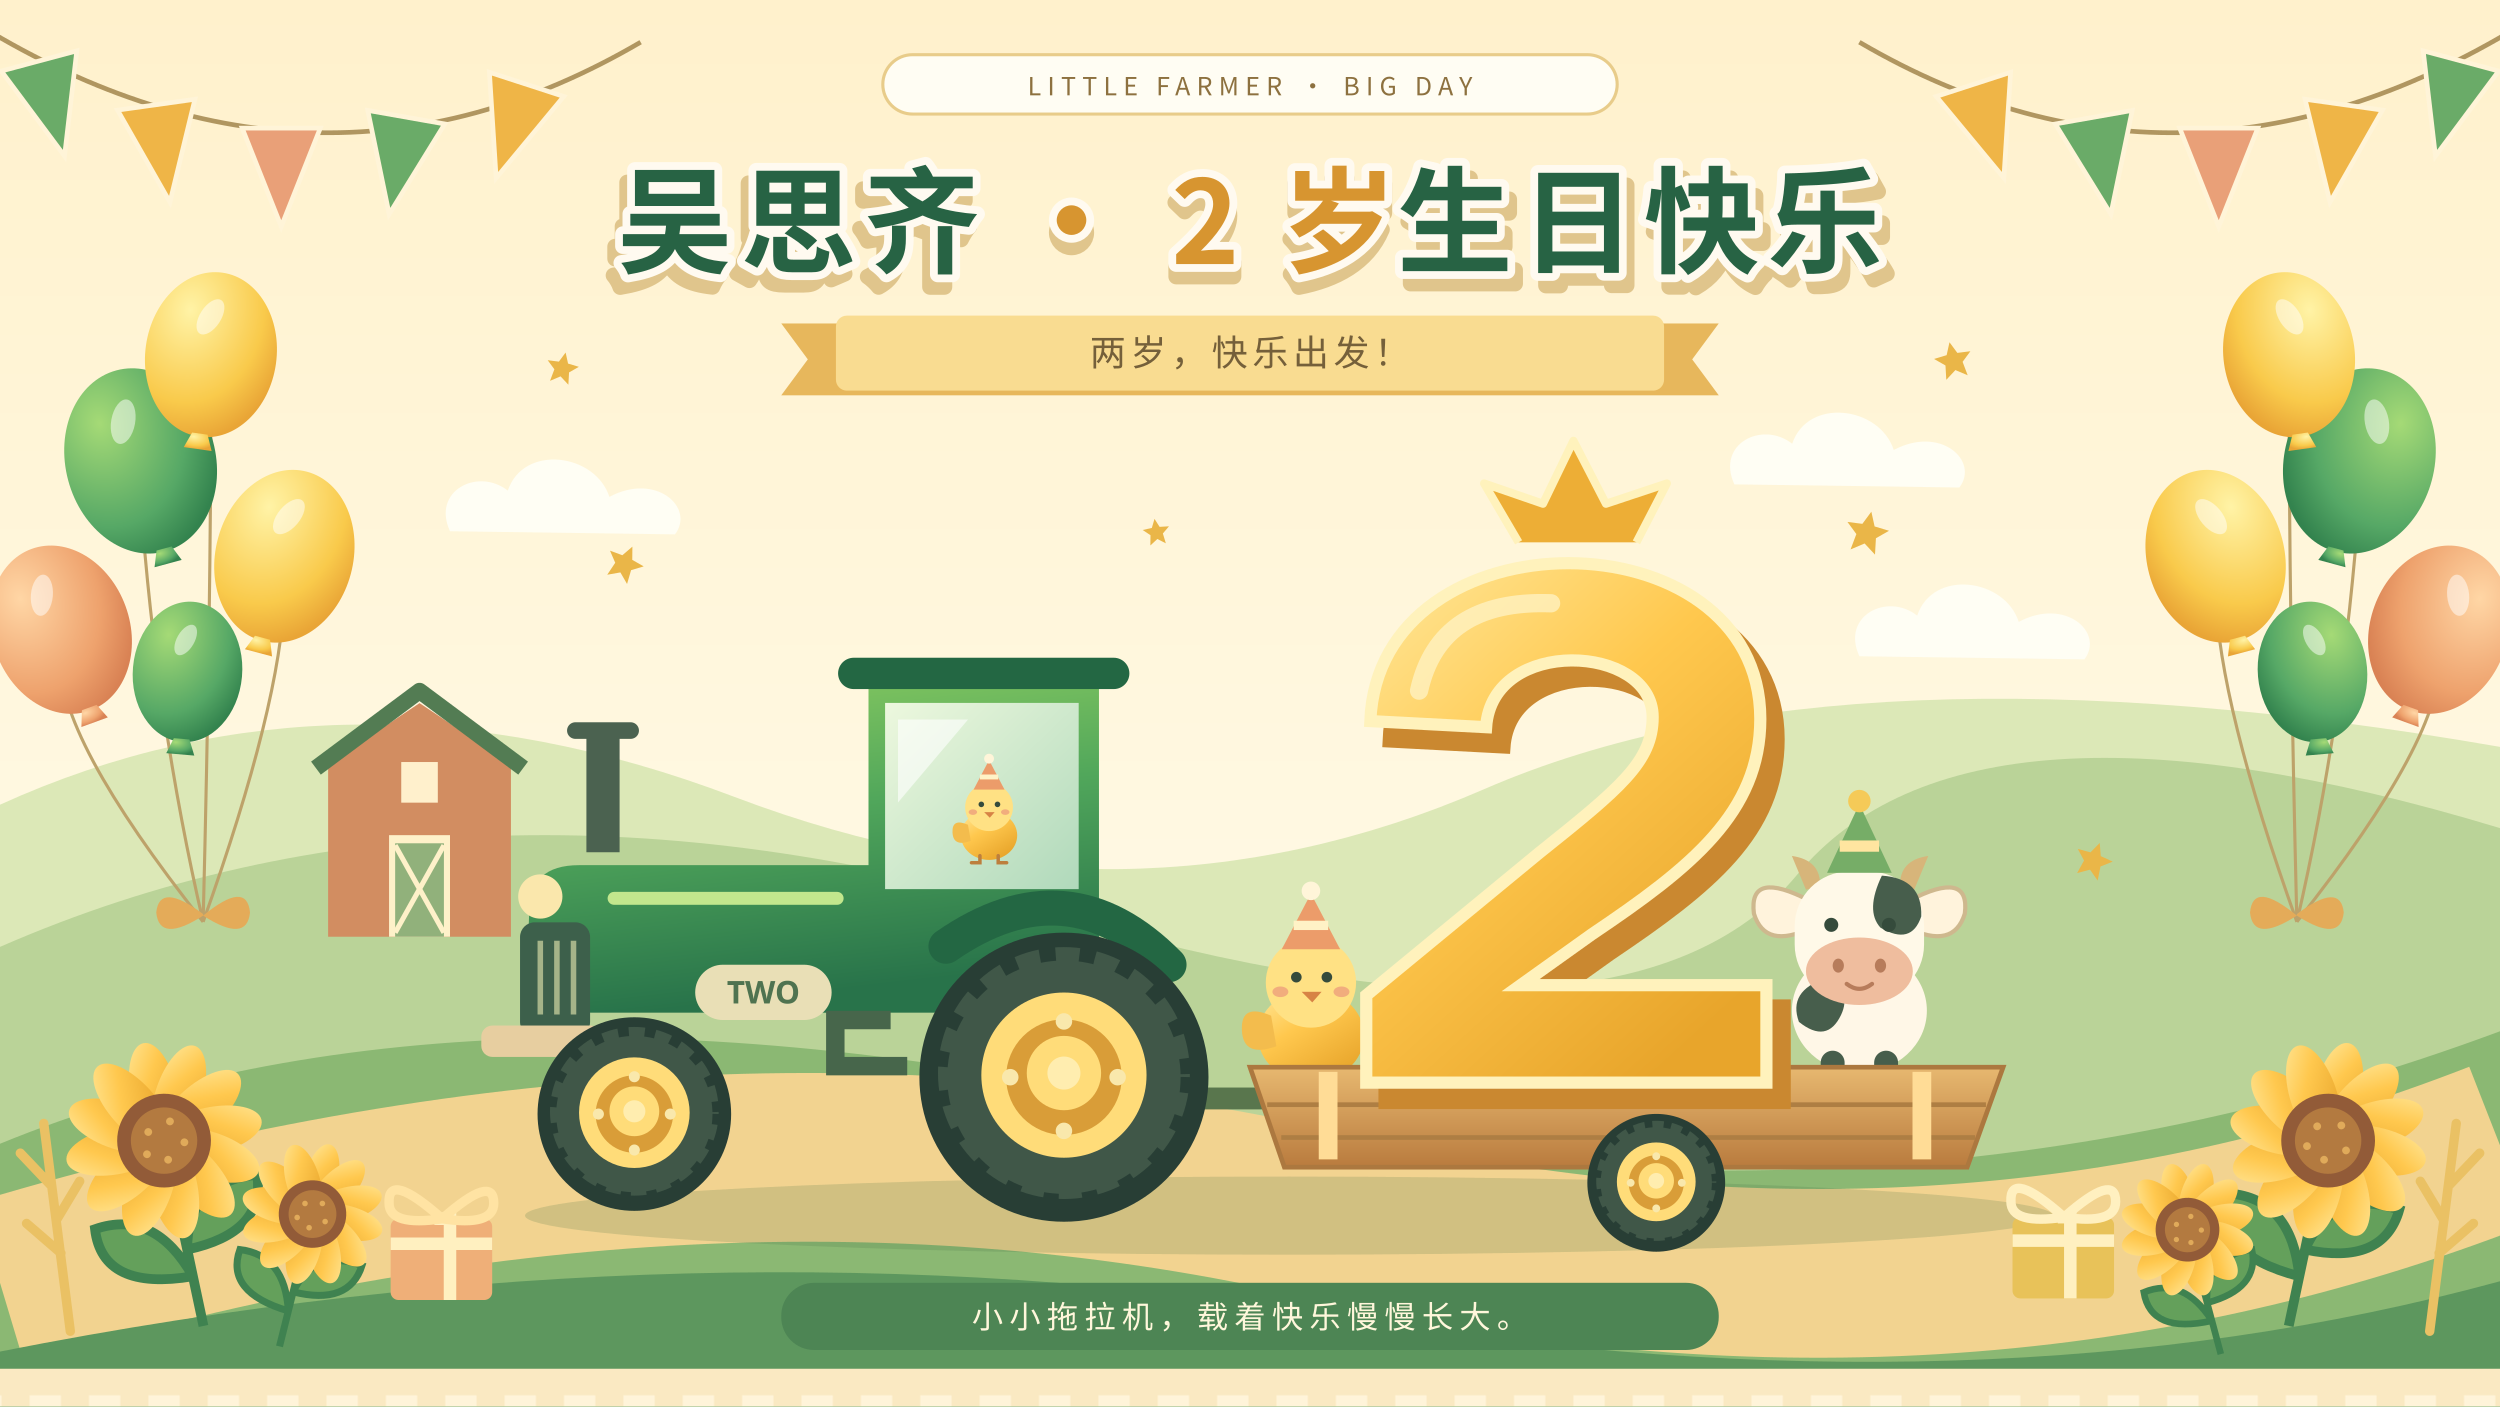
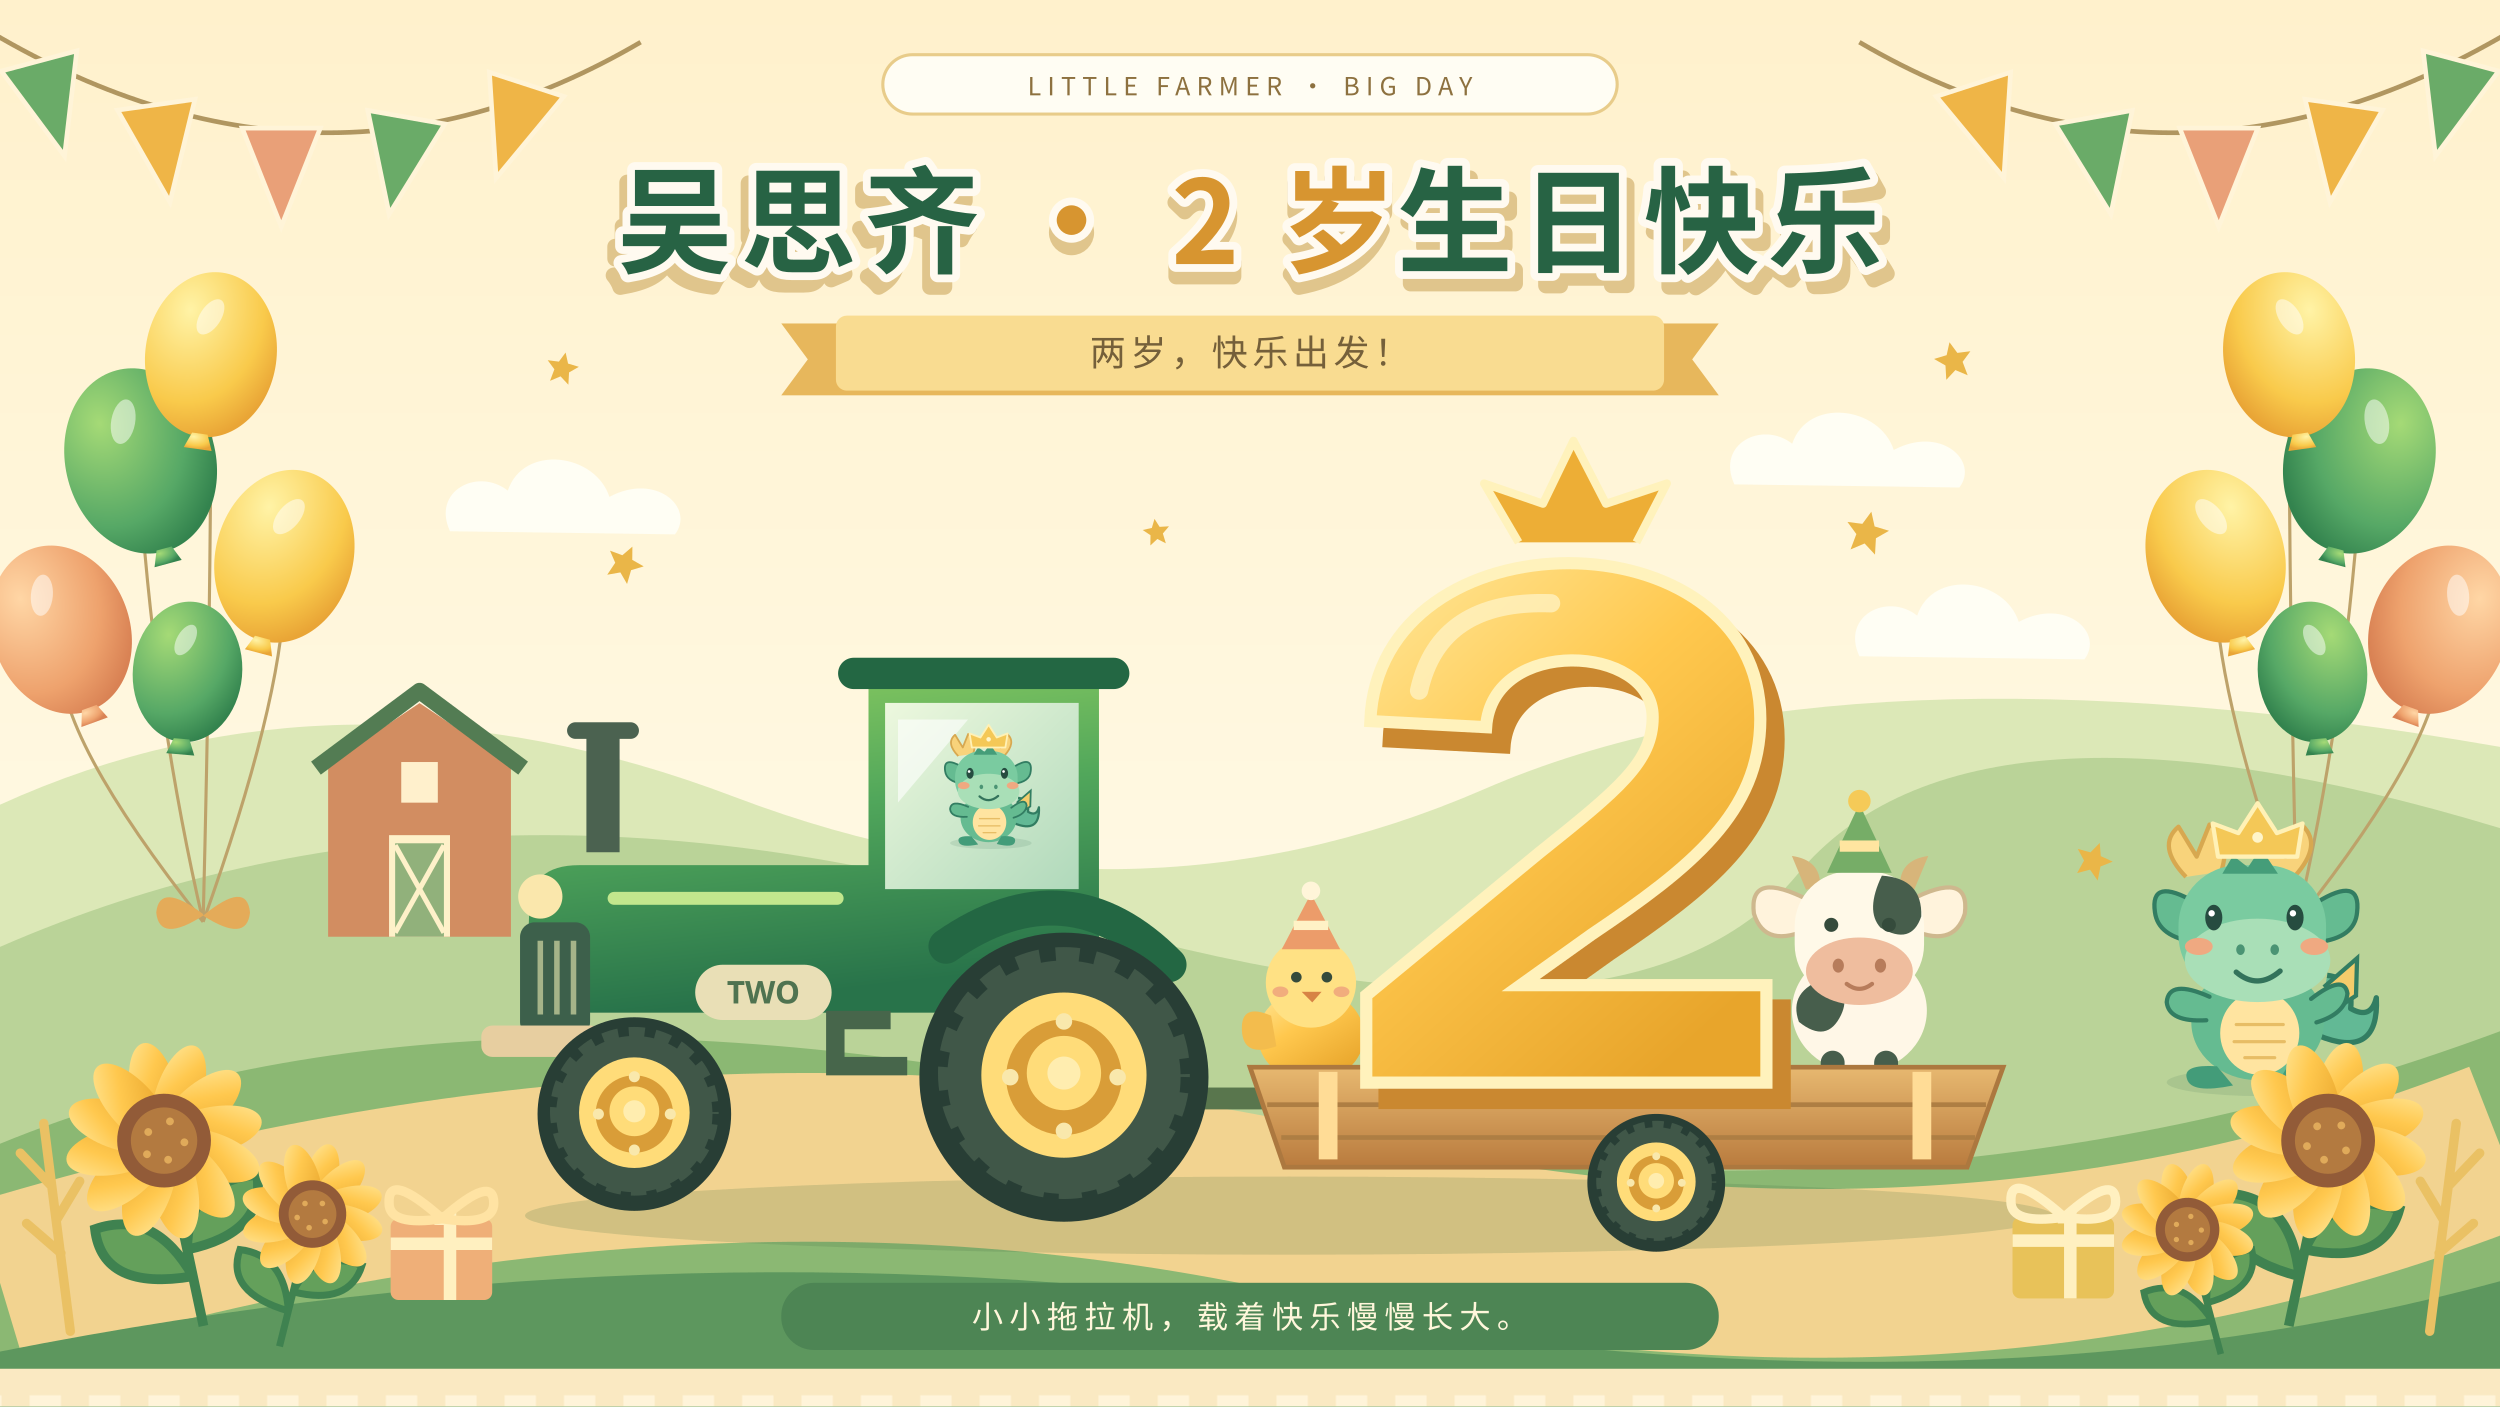
<svg xmlns="http://www.w3.org/2000/svg" id="farm-scene" width="3840" height="2160" viewBox="0 0 1600 900" role="img" aria-label="吴思齐两岁生日背景">
  <defs>
+     <g id="farm-dragon" transform="translate(-150 -170)">
+       <ellipse cx="154" cy="272" rx="90" ry="13" fill="#285c48" opacity=".12" />
+       <path d="M205 228q58 24 55-35-5 21-24 10 3-28-22-31" fill="#62b995" stroke="#327d62" stroke-width="5" stroke-linejoin="round" />
+       <path d="M211 183l31-27-1 35-20 13" fill="#f4cc6b" stroke="#327d62" stroke-width="4" />
+       <ellipse cx="149" cy="216" rx="62" ry="54" fill="#65bb91" />
+       <ellipse cx="151" cy="226" rx="37" ry="39" fill="#ffe4a0" />
+       <path d="M129 218h44m-46 16h47m-37 15h28" stroke="#e7bd65" stroke-width="3" stroke-linecap="round" />
+       <path d="M111 257q-33-2-28 12 4 14 43 6m51-18q35-3 30 13-4 13-40 4" fill="#439c79" />
+       <path d="M104 192q-38-17-40 5 2 19 37 17m98-20q31-24 34-5-2 19-29 27" fill="#65bb91" stroke="#327d62" stroke-width="4" stroke-linecap="round" />
+       <path d="M91 104q-43-25-38 9 3 23 38 28m113-37q42-26 38 9-2 24-37 28" fill="#65bb91" stroke="#327d62" stroke-width="4" />
+       <path d="M82 80Q54 51 75 33l17 28 12-30q21 11 11 44m69 4q26-29 7-47l-16 29-13-28q-20 10-10 43" fill="#f8d37b" stroke="#d7a850" stroke-width="4" stroke-linejoin="round" />
+       <rect x="75" y="69" width="138" height="122" rx="57" fill="#7acba0" />
+       <path d="M116 77l10-17 14 11 12-18 16 24" fill="#459d79" />
+       <ellipse cx="149" cy="158" rx="68" ry="39" fill="#a9dfb7" />
+       <ellipse cx="108" cy="118" rx="8" ry="12" fill="#264c40" />
+       <ellipse cx="184" cy="118" rx="8" ry="12" fill="#264c40" />
+       <circle cx="106" cy="114" r="3" fill="#fff" />
+       <circle cx="182" cy="114" r="3" fill="#fff" />
+       <ellipse cx="94" cy="145" rx="13" ry="8" fill="#efa981" />
+       <ellipse cx="202" cy="145" rx="13" ry="8" fill="#efa981" />
+       <ellipse cx="133" cy="148" rx="4" ry="5" fill="#4b9474" />
+       <ellipse cx="165" cy="148" rx="4" ry="5" fill="#4b9474" />
+       <path d="M129 169q20 17 41-1" fill="none" stroke="#33735b" stroke-width="5" stroke-linecap="round" />
+       <path d="M112 61l-5-31 24 9 18-28 18 28 24-9-5 31Z" fill="#f4c857" stroke="#fff1b6" stroke-width="4" stroke-linejoin="round" />
+       <circle cx="149" cy="43" r="5" fill="#fff5c9" />
+     </g>
    <linearGradient id="farm-sky" x2="0" y2="1">
      <stop stop-color="#fff1cc" />
      <stop offset="1" stop-color="#fffdf0" />
    </linearGradient>
    <linearGradient id="farm-green" x2=".2" y2="1">
      <stop stop-color="#89ca60" />
      <stop offset=".45" stop-color="#51a75b" />
      <stop offset="1" stop-color="#28734a" />
    </linearGradient>
    <linearGradient id="farm-gold" x2=".7" y2="1">
      <stop stop-color="#ffe89b" />
      <stop offset=".45" stop-color="#ffc84e" />
      <stop offset="1" stop-color="#e8a52b" />
    </linearGradient>
    <linearGradient id="farm-glass" x2="1" y2="1">
      <stop stop-color="#edf8de" />
      <stop offset="1" stop-color="#b0d9bb" />
    </linearGradient>
    <linearGradient id="farm-wood" x2="0" y2="1">
      <stop stop-color="#e7b870" />
      <stop offset="1" stop-color="#b97b3e" />
    </linearGradient>
    <linearGradient id="farm-cream" x2="0" y2="1">
      <stop stop-color="#fffef4" />
      <stop offset="1" stop-color="#f4dfad" />
    </linearGradient>
    <radialGradient id="farm-balloon-g" cx=".3" cy=".25" r=".8">
      <stop stop-color="#a5da76" />
      <stop offset=".7" stop-color="#56a866" />
      <stop offset="1" stop-color="#33834e" />
    </radialGradient>
    <radialGradient id="farm-balloon-y" cx=".3" cy=".25" r=".8">
      <stop stop-color="#fff3a6" />
      <stop offset=".7" stop-color="#f9ca4b" />
      <stop offset="1" stop-color="#e9a536" />
    </radialGradient>
    <radialGradient id="farm-balloon-o" cx=".3" cy=".25" r=".8">
      <stop stop-color="#ffd6a5" />
      <stop offset=".7" stop-color="#eea26d" />
      <stop offset="1" stop-color="#d98254" />
    </radialGradient>
    <pattern id="farm-gingham" width="38" height="38" patternUnits="userSpaceOnUse">
      <rect width="38" height="38" fill="#fff4d9" />
      <path d="M0 10h38M10 0v38" stroke="#eac571" stroke-width="18" opacity=".22" />
    </pattern>
    <g id="farm-star">
      <path d="M0-16 5-5 17-4 8 4 10 17 0 10-10 17-8 4-17-4-5-5Z" fill="#eab648" />
    </g>
    <g id="farm-cloud" fill="#fffef4">
      <path d="M0 38C-12 12 18-3 37 12C47-18 93-12 102 16C132 0 157 23 144 40Z" />
    </g>
    <g id="farm-tire">
      <circle r="70" fill="#283e35" />
      <circle cy="-2" r="61" fill="#405748" />
      <circle r="62" fill="none" stroke="#283e35" stroke-width="11" stroke-dasharray="8 12" />
      <circle cy="-1" r="40" fill="#ffdc79" />
      <circle r="28" fill="#d99d38" />
      <circle cy="-2" r="18" fill="#ffdc79" />
      <circle cy="-2" r="8" fill="#ffedaf" />
      <g fill="#f9e8ac">
        <circle cy="-27" r="4" />
        <circle cy="26" r="4" />
        <circle cx="-26" r="4" />
        <circle cx="26" r="4" />
      </g>
    </g>
    <g id="farm-sunflower">
      <path d="M0 0v97m0-26q-47-2-44-34 32-4 44 34m0-14q41 0 43-30-36-4-43 30" fill="#64a05b" stroke="#3f8250" stroke-width="5" />
      <ellipse cy="-24" rx="12" ry="27" fill="url(#farm-gold)" transform="rotate(0)" />
      <ellipse cy="-24" rx="12" ry="27" fill="url(#farm-gold)" transform="rotate(30)" />
      <ellipse cy="-24" rx="12" ry="27" fill="url(#farm-gold)" transform="rotate(60)" />
      <ellipse cy="-24" rx="12" ry="27" fill="url(#farm-gold)" transform="rotate(90)" />
      <ellipse cy="-24" rx="12" ry="27" fill="url(#farm-gold)" transform="rotate(120)" />
      <ellipse cy="-24" rx="12" ry="27" fill="url(#farm-gold)" transform="rotate(150)" />
      <ellipse cy="-24" rx="12" ry="27" fill="url(#farm-gold)" transform="rotate(180)" />
      <ellipse cy="-24" rx="12" ry="27" fill="url(#farm-gold)" transform="rotate(210)" />
      <ellipse cy="-24" rx="12" ry="27" fill="url(#farm-gold)" transform="rotate(240)" />
      <ellipse cy="-24" rx="12" ry="27" fill="url(#farm-gold)" transform="rotate(270)" />
      <ellipse cy="-24" rx="12" ry="27" fill="url(#farm-gold)" transform="rotate(300)" />
      <ellipse cy="-24" rx="12" ry="27" fill="url(#farm-gold)" transform="rotate(330)" />
      <circle r="24" fill="#925b38" />
      <circle r="17" fill="#b37a40" />
      <g fill="#e0aa5a">
        <circle cx="-7" cy="-6" r="2" />
        <circle cx="5" cy="-9" r="2" />
        <circle cx="10" cy="3" r="2" />
        <circle cy="10" r="2" />
        <circle cx="-10" cy="5" r="2" />
      </g>
    </g>
    <g id="farm-chick">
      <ellipse cy="28" rx="40" ry="35" fill="url(#farm-gold)" />
      <circle cy="-12" r="34" fill="#ffe184" />
      <path d="M-22-37 0-79 22-37Z" fill="#ec9c6a" />
      <path d="M-13-55h26" stroke="#fff2c6" stroke-width="7" />
      <circle cy="-81" r="7" fill="#fff5d9" />
      <path d="M-30 13q-23-10-22 11t26 12" fill="#f3bc4d" />
      <circle cx="-11" cy="-16" r="4" fill="#354b3c" />
      <circle cx="12" cy="-16" r="4" fill="#354b3c" />
      <path d="M-7-5h15L1 3Z" fill="#d78345" />
      <ellipse cx="-23" cy="-5" rx="6" ry="4" fill="#f1ad7d" />
      <ellipse cx="23" cy="-5" rx="6" ry="4" fill="#f1ad7d" />
      <path d="M-13 57v10h-12m38-10v10h12" fill="none" stroke="#bd7f3d" stroke-width="5" stroke-linecap="round" />
    </g>
    <g id="farm-cow">
      <ellipse cy="42" rx="48" ry="44" fill="#fff7e7" />
      <path d="M-24 19q-27 9-19 31 20 16 30-5 8-17-11-26Z" fill="#475e4c" />
      <path d="M-35-36q-44-23-40 9 8 26 41 10m69-19q44-23 40 9-8 26-41 10" fill="#fff3dc" stroke="#ceb88e" stroke-width="3" />
      <path d="M-38-44l-10-24q21 3 20 22m67 2 10-24q-21 3-20 22" fill="#d7b57a" />
      <rect x="-46" y="-57" width="92" height="91" rx="39" fill="#fff9e8" />
      <path d="M16-54q29 2 28 29-7 21-29 8-11-12 1-37Z" fill="#475e4c" />
      <circle cx="-20" cy="-19" r="5" fill="#354b3c" />
      <circle cx="21" cy="-19" r="5" fill="#354b3c" />
      <ellipse cy="14" rx="38" ry="24" fill="#efbd9e" />
      <ellipse cx="-15" cy="10" rx="4" ry="5" fill="#b77c5b" />
      <ellipse cx="15" cy="10" rx="4" ry="5" fill="#b77c5b" />
      <path d="M-9 23q9 7 18 0" stroke="#b77c5b" stroke-width="3" fill="none" stroke-linecap="round" />
      <path d="M-23-56 0-105 23-56Z" fill="#76ad67" />
      <path d="M-14-75h28" stroke="#ffe5a0" stroke-width="8" />
      <circle cy="-107" r="8" fill="#f5ca58" />
      <path d="M-19 79v12m38-12v12" stroke="#475e4c" stroke-width="17" stroke-linecap="round" />
    </g>
  </defs>
  <path d="M0 0H1600V900H0Z" fill="url(#farm-sky)" />
  <path d="M-20 12Q200 150 410 27M1190 27Q1400 150 1620 12" fill="none" stroke="#b09660" stroke-width="3" />
  <path d="M-25 0h50L0 63Z" fill="#6aab68" stroke="#fff4d8" stroke-width="3" transform="translate(25 39) rotate(-15)" />
  <path d="M-25 0h50L0 63Z" fill="#6aab68" stroke="#fff4d8" stroke-width="3" transform="translate(1575 39) rotate(15)" />
  <path d="M-25 0h50L0 63Z" fill="#efb547" stroke="#fff4d8" stroke-width="3" transform="translate(100 67) rotate(-8)" />
  <path d="M-25 0h50L0 63Z" fill="#efb547" stroke="#fff4d8" stroke-width="3" transform="translate(1500 67) rotate(8)" />
  <path d="M-25 0h50L0 63Z" fill="#e9a078" stroke="#fff4d8" stroke-width="3" transform="translate(180 82) rotate(0)" />
  <path d="M-25 0h50L0 63Z" fill="#e9a078" stroke="#fff4d8" stroke-width="3" transform="translate(1420 82) rotate(0)" />
  <path d="M-25 0h50L0 63Z" fill="#6aab68" stroke="#fff4d8" stroke-width="3" transform="translate(260 75) rotate(10)" />
  <path d="M-25 0h50L0 63Z" fill="#6aab68" stroke="#fff4d8" stroke-width="3" transform="translate(1340 75) rotate(-10)" />
  <path d="M-25 0h50L0 63Z" fill="#efb547" stroke="#fff4d8" stroke-width="3" transform="translate(337 54) rotate(18)" />
  <path d="M-25 0h50L0 63Z" fill="#efb547" stroke="#fff4d8" stroke-width="3" transform="translate(1263 54) rotate(-18)" />
  <g class="cloud">
    <use href="#farm-cloud" x="288" y="302" />
    <use href="#farm-cloud" x="1190" y="382" />
  </g>
  <g class="cloud two">
    <use href="#farm-cloud" x="1110" y="272" />
  </g>
  <path d="M0 515Q220 415 470 510T950 505T1600 478V900H0Z" fill="#dce8b7" />
  <path d="M0 606Q300 475 670 584T1150 560T1600 530V900H0Z" fill="#bad398" />
  <path d="M0 732Q300 609 750 709T1600 660V900H0Z" fill="#8bb873" />
  <path d="M0 821Q450 686 850 778T1600 733" stroke="#f2d390" stroke-width="108" fill="none" />
  <path d="M0 865Q450 776 860 843T1600 820V900H0Z" fill="#5d975e" />
  <path d="M0 876H1600V900H0Z" fill="url(#farm-gingham)" />
  <g transform="translate(130 230) scale(1 1)">
    <g class="party-balloons">
      <g stroke="#bda26a" stroke-width="2" fill="none">
        <path d="M0 360Q-30 230-40 90M0 360Q50 220 52 150M0 360Q-95 240-91 190M0 360Q5 160 5 15" />
      </g>
      <g transform="translate(-40 65) rotate(-15)">
        <ellipse rx="48" ry="60" fill="url(#farm-balloon-g)" />
        <path d="M-5 58l-4 10h18l-4-10" fill="url(#farm-balloon-g)" />
        <ellipse cx="-15.36" cy="-22.8" rx="7.68" ry="14.4" fill="#fff" opacity=".5" transform="rotate(25)" />
      </g>
      <g transform="translate(52 126) rotate(15)">
        <ellipse rx="44" ry="56" fill="url(#farm-balloon-y)" />
        <path d="M-5 54l-4 10h18l-4-10" fill="url(#farm-balloon-y)" />
        <ellipse cx="-14.08" cy="-21.28" rx="7.04" ry="13.44" fill="#fff" opacity=".5" transform="rotate(25)" />
      </g>
      <g transform="translate(-91 173) rotate(-20)">
        <ellipse rx="44" ry="55" fill="url(#farm-balloon-o)" />
        <path d="M-5 53l-4 10h18l-4-10" fill="url(#farm-balloon-o)" />
        <ellipse cx="-14.08" cy="-20.9" rx="7.04" ry="13.2" fill="#fff" opacity=".5" transform="rotate(25)" />
      </g>
      <g transform="translate(5 -3) rotate(8)">
        <ellipse rx="42" ry="53" fill="url(#farm-balloon-y)" />
        <path d="M-5 51l-4 10h18l-4-10" fill="url(#farm-balloon-y)" />
        <ellipse cx="-13.44" cy="-20.14" rx="6.72" ry="12.72" fill="#fff" opacity=".5" transform="rotate(25)" />
      </g>
      <g transform="translate(-10 200) rotate(5)">
        <ellipse rx="35" ry="45" fill="url(#farm-balloon-g)" />
        <path d="M-5 43l-4 10h18l-4-10" fill="url(#farm-balloon-g)" />
        <ellipse cx="-11.2" cy="-17.1" rx="5.6" ry="10.8" fill="#fff" opacity=".5" transform="rotate(25)" />
      </g>
      <path d="M0 355q-28-21-30-1 2 20 30 2 28-23 30-2-2 20-30 2" fill="#e4ab59" />
    </g>
  </g>
  <g transform="translate(1470 230) scale(-1 1)">
    <g class="party-balloons">
      <g stroke="#bda26a" stroke-width="2" fill="none">
        <path d="M0 360Q-30 230-40 90M0 360Q50 220 52 150M0 360Q-95 240-91 190M0 360Q5 160 5 15" />
      </g>
      <g transform="translate(-40 65) rotate(-15)">
        <ellipse rx="48" ry="60" fill="url(#farm-balloon-g)" />
        <path d="M-5 58l-4 10h18l-4-10" fill="url(#farm-balloon-g)" />
        <ellipse cx="-15.36" cy="-22.8" rx="7.68" ry="14.4" fill="#fff" opacity=".5" transform="rotate(25)" />
      </g>
      <g transform="translate(52 126) rotate(15)">
        <ellipse rx="44" ry="56" fill="url(#farm-balloon-y)" />
        <path d="M-5 54l-4 10h18l-4-10" fill="url(#farm-balloon-y)" />
        <ellipse cx="-14.08" cy="-21.28" rx="7.04" ry="13.44" fill="#fff" opacity=".5" transform="rotate(25)" />
      </g>
      <g transform="translate(-91 173) rotate(-20)">
        <ellipse rx="44" ry="55" fill="url(#farm-balloon-o)" />
        <path d="M-5 53l-4 10h18l-4-10" fill="url(#farm-balloon-o)" />
        <ellipse cx="-14.08" cy="-20.9" rx="7.04" ry="13.2" fill="#fff" opacity=".5" transform="rotate(25)" />
      </g>
      <g transform="translate(5 -3) rotate(8)">
        <ellipse rx="42" ry="53" fill="url(#farm-balloon-y)" />
        <path d="M-5 51l-4 10h18l-4-10" fill="url(#farm-balloon-y)" />
        <ellipse cx="-13.44" cy="-20.14" rx="6.72" ry="12.72" fill="#fff" opacity=".5" transform="rotate(25)" />
      </g>
      <g transform="translate(-10 200) rotate(5)">
        <ellipse rx="35" ry="45" fill="url(#farm-balloon-g)" />
        <path d="M-5 43l-4 10h18l-4-10" fill="url(#farm-balloon-g)" />
        <ellipse cx="-11.2" cy="-17.1" rx="5.6" ry="10.8" fill="#fff" opacity=".5" transform="rotate(25)" />
      </g>
      <path d="M0 355q-28-21-30-1 2 20 30 2 28-23 30-2-2 20-30 2" fill="#e4ab59" />
    </g>
  </g>
  <use href="#farm-star" transform="translate(360 235) scale(0.6) rotate(12)" />
  <use href="#farm-star" transform="translate(1250 230) scale(0.7) rotate(-12)" />
  <use href="#farm-star" transform="translate(400 360) scale(0.7) rotate(25)" />
  <use href="#farm-star" transform="translate(1195 340) scale(0.8) rotate(12)" />
  <use href="#farm-star" transform="translate(740 340) scale(0.5) rotate(-8)" />
  <use href="#farm-star" transform="translate(1340 550) scale(0.7) rotate(20)" />
  <g transform="translate(210 450) scale(.65)">
    <path d="M0 60 90 0l90 60v170H0Z" fill="#d28d61" />
    <path d="M-12 64 90-12 192 64" stroke="#537c53" stroke-width="16" fill="none" stroke-linejoin="round" />
    <path d="M60 130h60v100H60Z" fill="#fef1c9" />
    <path d="M66 138h48v92H66Z" fill="#91b17b" />
    <path d="M66 140l48 86m0-86-48 86" stroke="#fef1c9" stroke-width="5" />
    <rect x="72" y="58" width="36" height="40" fill="#fff0cc" />
  </g>
  <g class="party-ride">
    <ellipse cx="825" cy="778" rx="489" ry="25" fill="#497447" opacity=".2" />
    <path d="M735 703h120" stroke="#59764d" stroke-width="14" stroke-linecap="round" />
    <g transform="translate(1190 609) scale(.9)">
      <use href="#farm-cow" />
    </g>
    <g transform="translate(839 639) scale(.85)">
      <use href="#farm-chick" />
    </g>
    <path d="M800 683h482l-23 64H822Z" fill="url(#farm-wood)" stroke="#ac783f" stroke-width="3" />
    <path d="M811 707h460m-451 21h444" stroke="#ae7e43" stroke-width="3" />
    <path d="M850 686v56m380-56v56" stroke="#ffdc96" stroke-width="12" />
    <g transform="translate(1060 757)">
      <g class="party-trailer-wheel">
        <use href="#farm-tire" transform="scale(.63)" />
      </g>
    </g>
    <g transform="translate(-280 -143) scale(1.3)">
      <path d="M890 465C894 361 1082 362 1082 464C1082 510 1048 537 999 570L964 595H1085V643H888V600L973 530C1013 498 1029 485 1029 463C1029 427 950 423 947 468Z" fill="#ca8830" stroke="#ca8830" stroke-width="6" transform="translate(9 10)" />
      <path d="M890 465C894 361 1082 362 1082 464C1082 510 1048 537 999 570L964 595H1085V643H888V600L973 530C1013 498 1029 485 1029 463C1029 427 950 423 947 468Z" fill="url(#farm-gold)" stroke="#fff2bc" stroke-width="6" />
      <path d="M963 377l-17-29 29 10 15-31 16 31 30-10-15 29" fill="#edae36" stroke="#fff2bc" stroke-width="4" stroke-linejoin="round" />
      <path d="M914 450q10-45 65-43" fill="none" stroke="#fff5cb" stroke-width="9" stroke-linecap="round" opacity=".7" />
    </g>
    <g transform="translate(-79 -113) scale(1.18)">
      <g>
        <path d="M354 590q0-25 27-25h157v-98h125v178H352Z" fill="url(#farm-green)" />
        <path d="M547 477h105v101H547Z" fill="url(#farm-glass)" />
        <path d="M554 486l38 0-38 45Z" fill="#fff" opacity=".6" />
        <path d="M598 478v100" stroke="url(#farm-green)" stroke-width="10" />
        <path d="M530 461h141" stroke="#236743" stroke-width="17" stroke-linecap="round" />
        <path d="M385 558v-63h18v63" fill="#4b6250" />
        <path d="M379 492h30" stroke="#4b6250" stroke-width="9" stroke-linecap="round" />
        <rect x="349" y="596" width="38" height="62" rx="8" fill="#3d604b" />
        <path d="M360 606v40m9-40v40m9-40v40" stroke="#a5b489" stroke-width="3" />
        <path d="M400 583h121" stroke="#c2e78d" stroke-width="7" stroke-linecap="round" />
        <rect x="328" y="652" width="65" height="17" rx="6" fill="#e7cea0" />
        <circle cx="360" cy="582" r="12" fill="#fae7ac" />
        <path d="M580 609q66-46 121 10" fill="none" stroke="#236743" stroke-width="19" stroke-linecap="round" />
        <rect x="444" y="619" width="74" height="30" rx="15" fill="#e9dfb6" />
        <text x="481" y="640" text-anchor="middle" fill="#4f7350" font-size="17" font-family="sans-serif" font-weight="700">TWO</text>
        <path d="M550 649h-30v25h39" fill="none" stroke="#47664b" stroke-width="10" />
        <g class="wheel rear">
          <use href="#farm-tire" transform="translate(644 680) scale(1.12)" />
        </g>
        <g class="wheel front">
          <use href="#farm-tire" transform="translate(411 700) scale(.75)" />
        </g>
      </g>
-     </g>
-     <g transform="translate(633 522) scale(.45)">
-       <use href="#farm-chick" />
+       <g transform="translate(1205 525) scale(.58)">
+         <ellipse cx="154" cy="272" rx="90" ry="13" fill="#285c48" opacity=".12" />
+         <path d="M205 228q58 24 55-35-5 21-24 10 3-28-22-31" fill="#62b995" stroke="#327d62" stroke-width="5" stroke-linejoin="round" />
+         <path d="M211 183l31-27-1 35-20 13" fill="#f4cc6b" stroke="#327d62" stroke-width="4" />
+         <ellipse cx="149" cy="216" rx="62" ry="54" fill="#65bb91" />
+         <ellipse cx="151" cy="226" rx="37" ry="39" fill="#ffe4a0" />
+         <path d="M129 218h44m-46 16h47m-37 15h28" stroke="#e7bd65" stroke-width="3" stroke-linecap="round" />
+         <path d="M111 257q-33-2-28 12 4 14 43 6m51-18q35-3 30 13-4 13-40 4" fill="#439c79" />
+         <path d="M104 192q-38-17-40 5 2 19 37 17m98-20q31-24 34-5-2 19-29 27" fill="#65bb91" stroke="#327d62" stroke-width="4" stroke-linecap="round" />
+         <path d="M91 104q-43-25-38 9 3 23 38 28m113-37q42-26 38 9-2 24-37 28" fill="#65bb91" stroke="#327d62" stroke-width="4" />
+         <path d="M82 80Q54 51 75 33l17 28 12-30q21 11 11 44m69 4q26-29 7-47l-16 29-13-28q-20 10-10 43" fill="#f8d37b" stroke="#d7a850" stroke-width="4" stroke-linejoin="round" />
+         <rect x="75" y="69" width="138" height="122" rx="57" fill="#7acba0" />
+         <path d="M116 77l10-17 14 11 12-18 16 24" fill="#459d79" />
+         <ellipse cx="149" cy="158" rx="68" ry="39" fill="#a9dfb7" />
+         <ellipse cx="108" cy="118" rx="8" ry="12" fill="#264c40" />
+         <ellipse cx="184" cy="118" rx="8" ry="12" fill="#264c40" />
+         <circle cx="106" cy="114" r="3" fill="#fff" />
+         <circle cx="182" cy="114" r="3" fill="#fff" />
+         <ellipse cx="94" cy="145" rx="13" ry="8" fill="#efa981" />
+         <ellipse cx="202" cy="145" rx="13" ry="8" fill="#efa981" />
+         <ellipse cx="133" cy="148" rx="4" ry="5" fill="#4b9474" />
+         <ellipse cx="165" cy="148" rx="4" ry="5" fill="#4b9474" />
+         <path d="M129 169q20 17 41-1" fill="none" stroke="#33735b" stroke-width="5" stroke-linecap="round" />
+         <path d="M112 61l-5-31 24 9 18-28 18 28 24-9-5 31Z" fill="#f4c857" stroke="#fff1b6" stroke-width="4" stroke-linejoin="round" />
+         <circle cx="149" cy="43" r="5" fill="#fff5c9" />
+       </g>
+     </g>
+     <g transform="translate(633 510) scale(.29)">
+       <use href="#farm-dragon" />
    </g>
  </g>
  <g transform="translate(105 730) rotate(-12) scale(1.25)">
    <use href="#farm-sunflower" />
  </g>
  <g transform="translate(200 777) rotate(14) scale(0.9)">
    <use href="#farm-sunflower" />
  </g>
  <g transform="translate(1490 730) rotate(12) scale(1.25)">
    <use href="#farm-sunflower" />
  </g>
  <g transform="translate(1400 787) rotate(-15) scale(0.85)">
    <use href="#farm-sunflower" />
  </g>
  <g stroke="#eac164" stroke-width="6" fill="none" stroke-linecap="round">
    <path d="M45 852l-17-133m11 83-22-19m19-2 15-25m-19 2-19-20M1555 852l17-133m-11 83 22-19m-19-2-15-25m19 2 19-20" />
  </g>
  <g transform="translate(250 780)">
    <rect width="65" height="52" rx="5" fill="#efaf78" />
    <path d="M28 0h10v52M0 16h65" fill="none" stroke="#fff0c0" stroke-width="8" />
    <path d="M33 0q-35-31-34-10 0 15 34 10 33-29 33-10 0 15-33 10" fill="none" stroke="#ffe3a3" stroke-width="6" />
  </g>
  <g transform="translate(1288 779)">
    <rect width="65" height="52" rx="5" fill="#e8c259" />
    <path d="M29 0h8v52M0 15h65" fill="none" stroke="#fff0c0" stroke-width="8" />
    <path d="M33 0q-35-31-34-10 0 15 34 10 33-29 33-10 0 15-33 10" fill="none" stroke="#fff0c0" stroke-width="6" />
  </g>
  <rect x="500" y="821" width="600" height="43" rx="21" fill="#4d8554" />
  <text x="800" y="850" text-anchor="middle" font-size="20" letter-spacing="4" fill="#fff7db" font-family="PingFang SC, Microsoft YaHei, Noto Sans CJK SC, sans-serif">小小拖拉机，载着快乐慢慢长大。</text>
  <g font-family="PingFang SC, Microsoft YaHei, Noto Sans CJK SC, sans-serif" text-anchor="middle">
    <rect x="565" y="35" width="470" height="38" rx="19" fill="#fffdf3" stroke="#e8cc8a" stroke-width="2" />
    <text x="800" y="61" font-size="16" letter-spacing="4" fill="#8d713f">LITTLE FARMER · BIG DAY</text>
    <text x="800" y="177" font-size="74" font-weight="bold" letter-spacing="5" stroke="#e0c58c" stroke-width="10" stroke-linejoin="round" paint-order="stroke" fill="#e0c58c">吴思齐 · 2 岁生日快乐</text>
    <text x="800" y="169" font-size="74" font-weight="bold" letter-spacing="5" stroke="#fffaf0" stroke-width="10" stroke-linejoin="round" paint-order="stroke" fill="#276344">吴思齐 <tspan fill="#d79530">· 2 岁</tspan>生日快乐</text>
    <path d="M500 207h600l-17 23 17 23H500l17-23Z" fill="#e7b75c" />
    <rect x="535" y="202" width="530" height="48" rx="7" fill="#f9dc91" />
    <text x="800" y="234" font-size="23" letter-spacing="3" fill="#75603a">两岁，快乐出发！</text>
  </g>
</svg>
